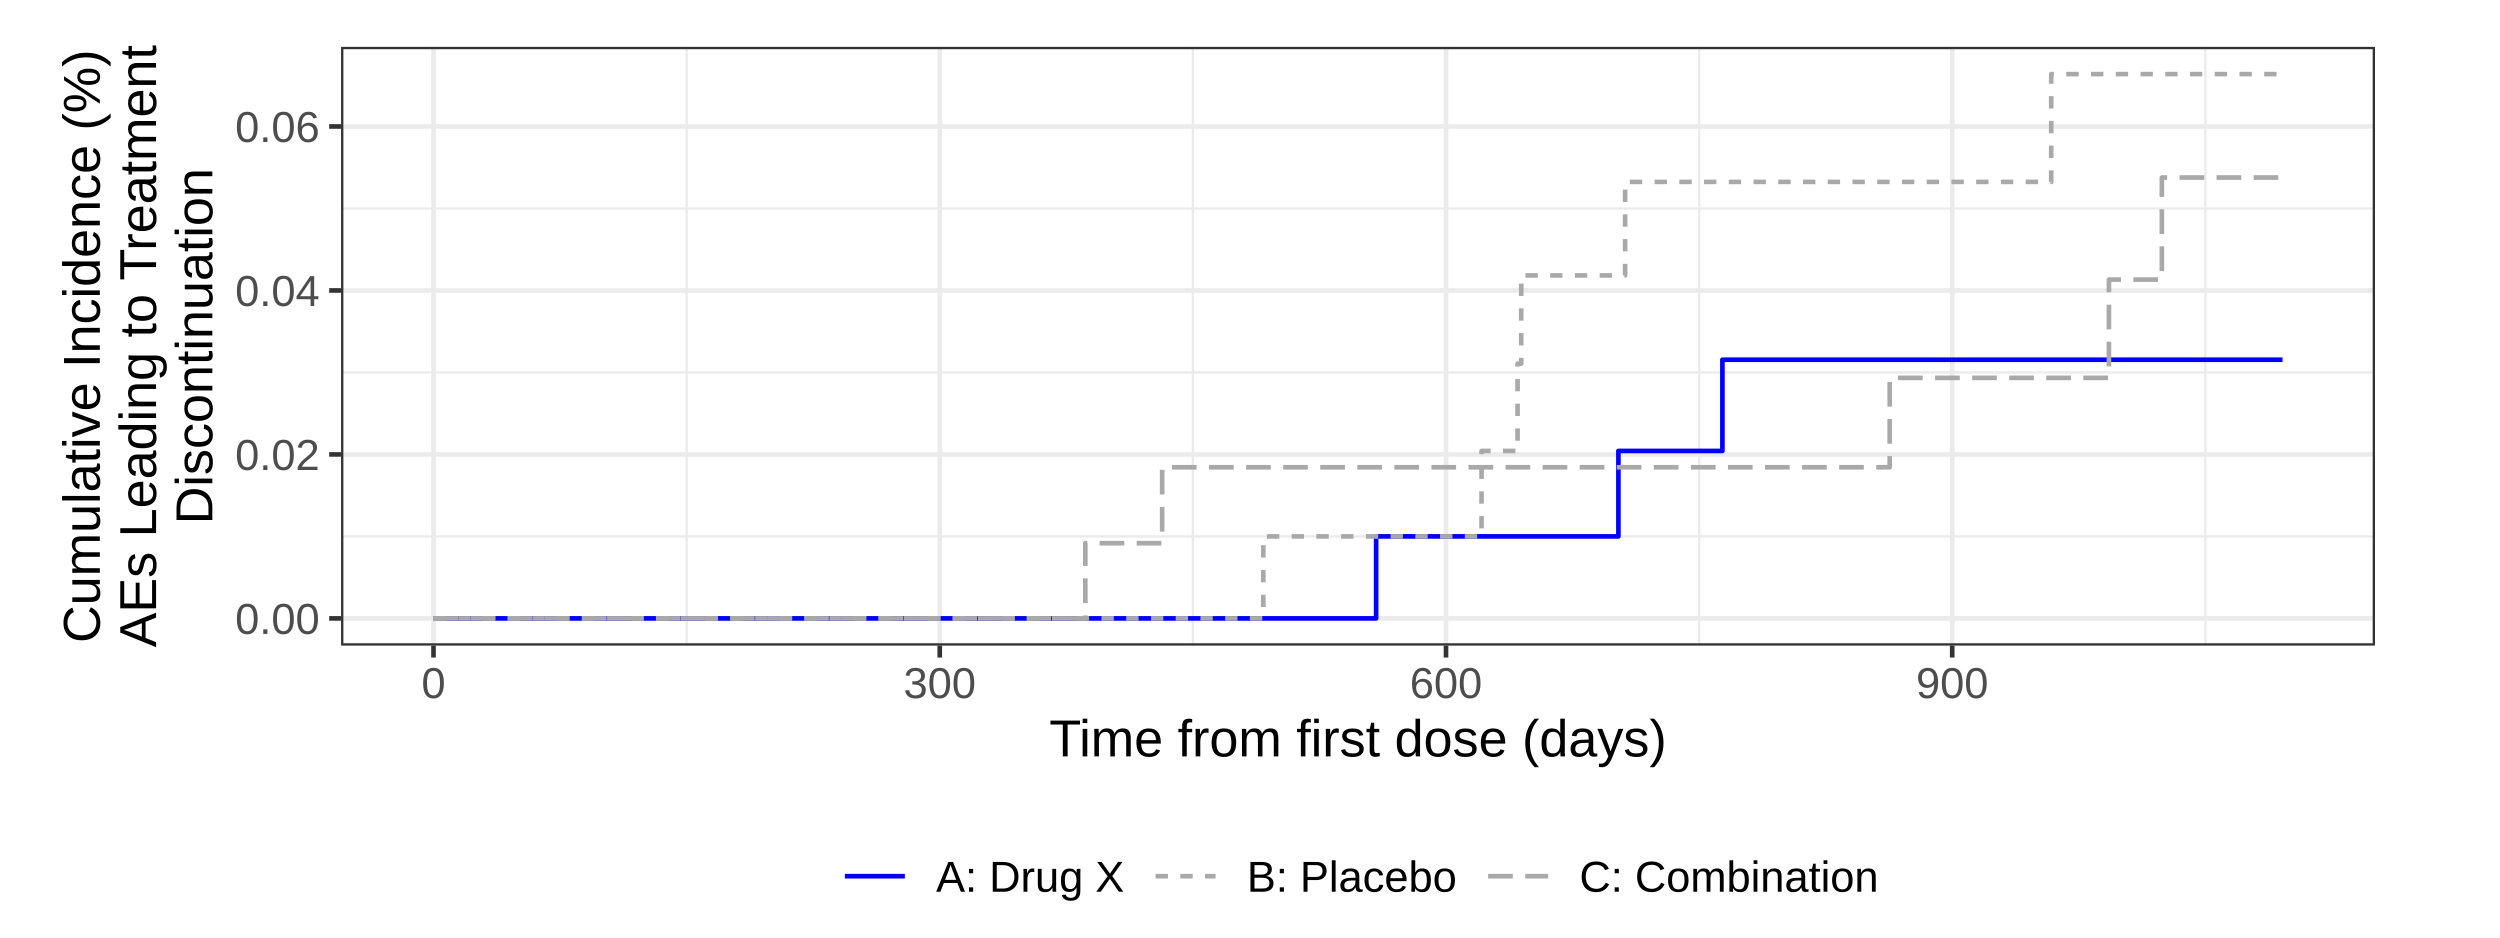
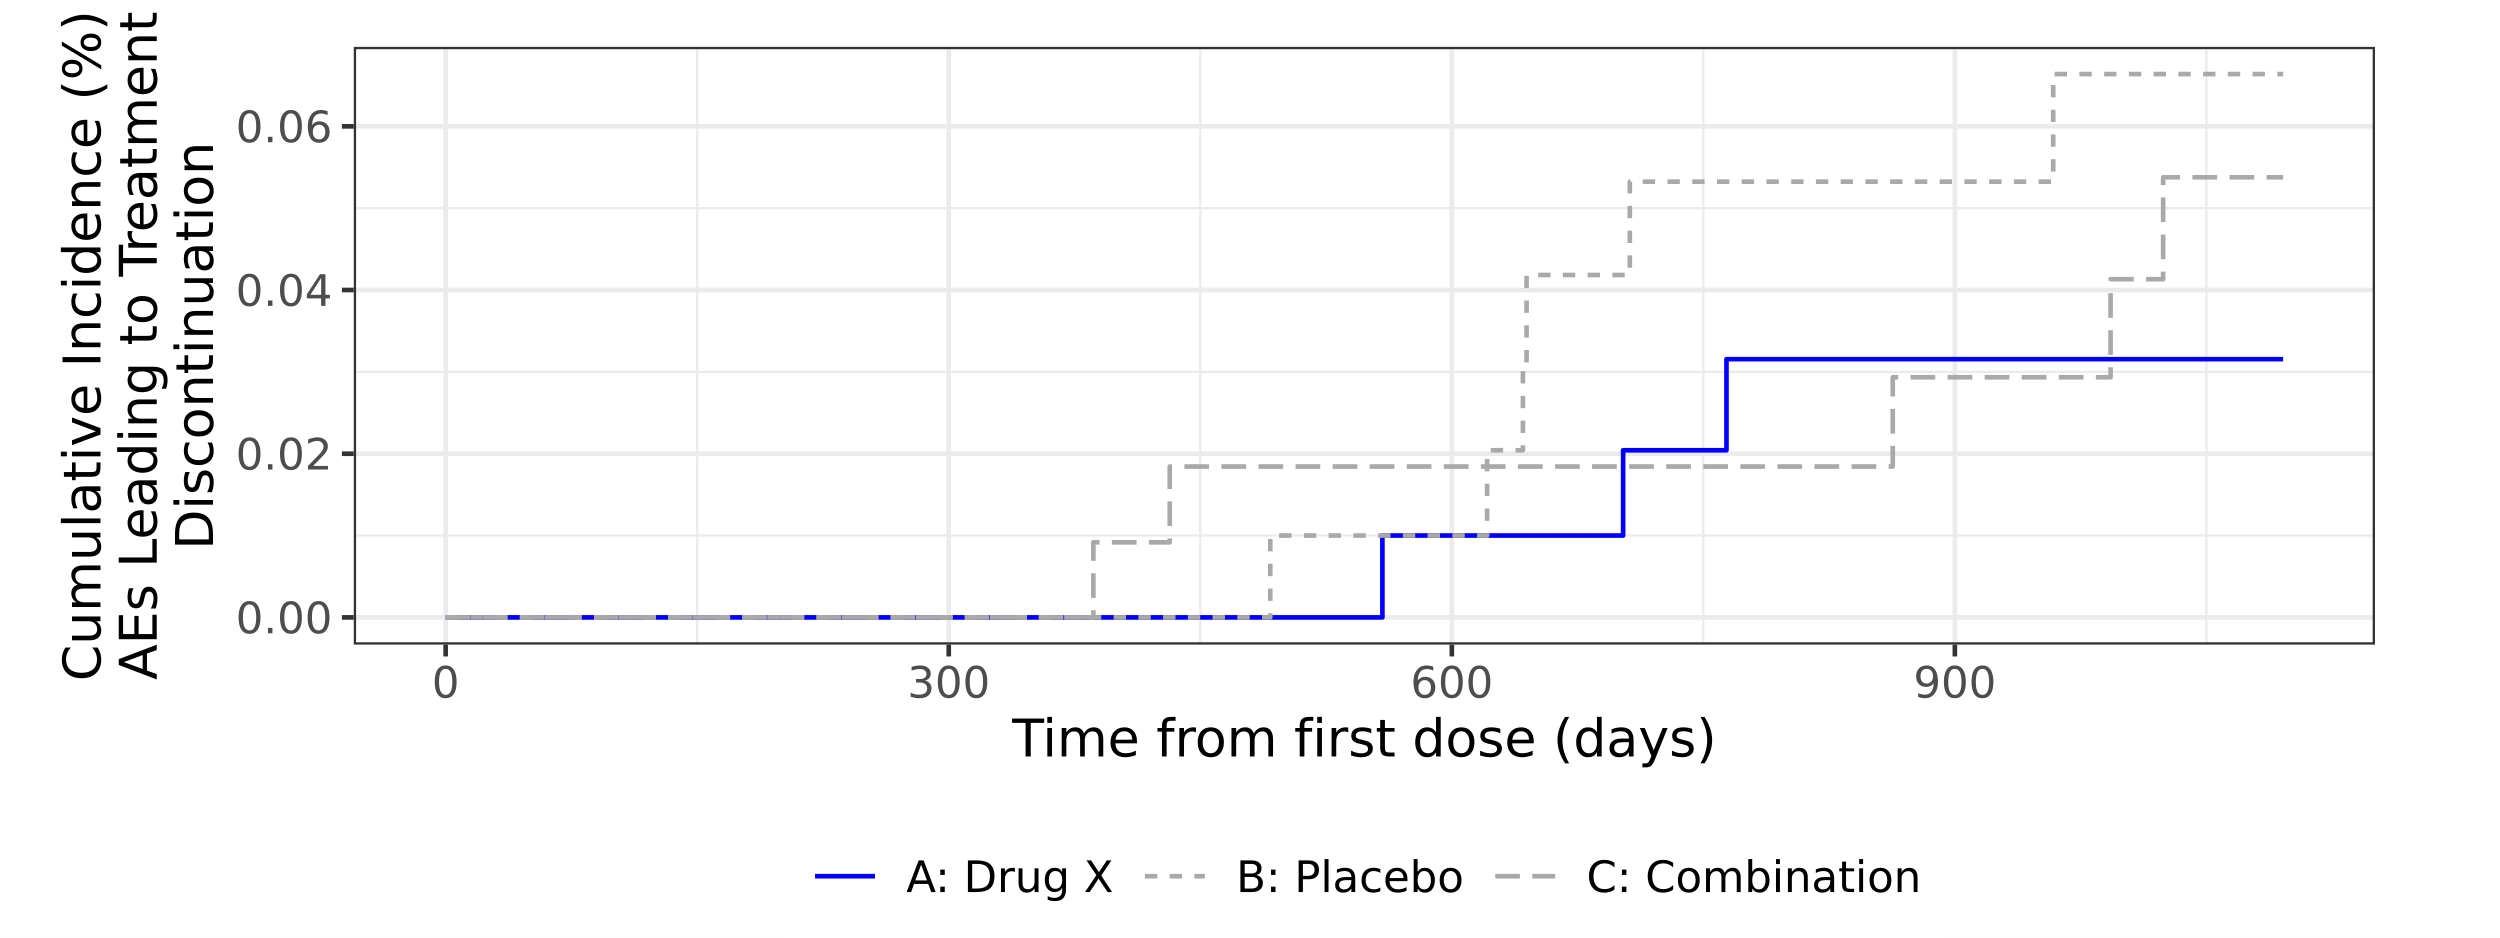
<svg xmlns="http://www.w3.org/2000/svg" class="svglite" width="576.00pt" height="216.00pt" viewBox="0 0 576.00 216.00">
  <defs>
    <style type="text/css">
    .svglite line, .svglite polyline, .svglite polygon, .svglite path, .svglite rect, .svglite circle {
      fill: none;
      stroke: #000000;
      stroke-linecap: round;
      stroke-linejoin: round;
      stroke-miterlimit: 10.00;
    }
    .svglite text {
      white-space: pre;
    }
  </style>
  </defs>
  <rect width="100%" height="100%" style="stroke: none; fill: #FFFFFF;" />
  <defs>
    <clipPath id="cpMC4wMHw1NzYuMDB8MC4wMHwyMTYuMDA=">
      <rect x="0.00" y="0.00" width="576.00" height="216.00" />
    </clipPath>
  </defs>
  <g clip-path="url(#cpMC4wMHw1NzYuMDB8MC4wMHwyMTYuMDA=)">
    <rect x="0.00" y="0.00" width="576.00" height="216.00" style="stroke-width: 1.07; stroke: #FFFFFF; fill: #FFFFFF;" />
  </g>
  <defs>
-     <clipPath id="cpNzguNTh8NTQ3LjIwfDEwLjgwfDE0OC43NQ==">
-       <rect x="78.58" y="10.80" width="468.62" height="137.95" />
+     <clipPath id="cpODEuNTF8NTQ3LjIwfDEwLjgwfDE0OC41MQ==">
+       <rect x="81.51" y="10.80" width="465.69" height="137.71" />
    </clipPath>
  </defs>
-   <g clip-path="url(#cpNzguNTh8NTQ3LjIwfDEwLjgwfDE0OC43NQ==)">
-     <rect x="78.58" y="10.80" width="468.62" height="137.95" style="stroke-width: 1.07; stroke: none; fill: #FFFFFF;" />
-     <polyline points="78.58,123.59 547.20,123.59 " style="stroke-width: 0.53; stroke: #EBEBEB; stroke-linecap: butt;" />
-     <polyline points="78.58,85.81 547.20,85.81 " style="stroke-width: 0.53; stroke: #EBEBEB; stroke-linecap: butt;" />
-     <polyline points="78.58,48.03 547.20,48.03 " style="stroke-width: 0.53; stroke: #EBEBEB; stroke-linecap: butt;" />
-     <polyline points="158.20,148.75 158.20,10.80 " style="stroke-width: 0.53; stroke: #EBEBEB; stroke-linecap: butt;" />
-     <polyline points="274.84,148.75 274.84,10.80 " style="stroke-width: 0.53; stroke: #EBEBEB; stroke-linecap: butt;" />
-     <polyline points="391.48,148.75 391.48,10.80 " style="stroke-width: 0.53; stroke: #EBEBEB; stroke-linecap: butt;" />
-     <polyline points="508.11,148.75 508.11,10.80 " style="stroke-width: 0.53; stroke: #EBEBEB; stroke-linecap: butt;" />
-     <polyline points="78.58,142.48 547.20,142.48 " style="stroke-width: 1.07; stroke: #EBEBEB; stroke-linecap: butt;" />
-     <polyline points="78.58,104.70 547.20,104.70 " style="stroke-width: 1.07; stroke: #EBEBEB; stroke-linecap: butt;" />
-     <polyline points="78.58,66.92 547.20,66.92 " style="stroke-width: 1.07; stroke: #EBEBEB; stroke-linecap: butt;" />
-     <polyline points="78.58,29.14 547.20,29.14 " style="stroke-width: 1.07; stroke: #EBEBEB; stroke-linecap: butt;" />
-     <polyline points="99.88,148.75 99.88,10.80 " style="stroke-width: 1.07; stroke: #EBEBEB; stroke-linecap: butt;" />
-     <polyline points="216.52,148.75 216.52,10.80 " style="stroke-width: 1.07; stroke: #EBEBEB; stroke-linecap: butt;" />
-     <polyline points="333.16,148.75 333.16,10.80 " style="stroke-width: 1.07; stroke: #EBEBEB; stroke-linecap: butt;" />
-     <polyline points="449.79,148.75 449.79,10.80 " style="stroke-width: 1.07; stroke: #EBEBEB; stroke-linecap: butt;" />
-     <polyline points="99.88,142.48 252.60,142.48 252.60,142.48 273.58,142.48 273.58,142.48 275.72,142.48 275.72,142.48 276.60,142.48 276.60,142.48 282.97,142.48 282.97,142.48 283.77,142.48 283.77,142.48 293.69,142.48 293.69,142.48 301.43,142.48 301.43,142.48 303.29,142.48 303.29,142.48 309.31,142.48 309.31,142.48 317.06,142.48 317.06,123.59 336.75,123.59 336.75,123.59 366.54,123.59 366.54,123.59 367.40,123.59 367.40,123.59 372.20,123.59 372.20,123.59 372.88,123.59 372.88,103.90 375.39,103.90 375.39,103.90 379.47,103.90 379.47,103.90 379.99,103.90 379.99,103.90 380.68,103.90 380.68,103.90 391.41,103.90 391.41,103.90 395.35,103.90 395.35,103.90 396.84,103.90 396.84,82.88 397.96,82.88 397.96,82.88 398.41,82.88 398.41,82.88 400.42,82.88 400.42,82.88 431.79,82.88 431.79,82.88 433.92,82.88 433.92,82.88 435.13,82.88 435.13,82.88 438.17,82.88 438.17,82.88 438.38,82.88 438.38,82.88 441.26,82.88 441.26,82.88 444.34,82.88 444.34,82.88 454.01,82.88 454.01,82.88 468.93,82.88 468.93,82.88 469.57,82.88 469.57,82.88 470.40,82.88 470.40,82.88 490.49,82.88 490.49,82.88 499.22,82.88 499.22,82.88 513.21,82.88 513.21,82.88 514.03,82.88 514.03,82.88 521.22,82.88 521.22,82.88 525.90,82.88 525.90,82.88 " style="stroke-width: 1.07; stroke: #0000FF; stroke-linecap: butt;" />
-     <polyline points="99.88,142.48 250.48,142.48 250.48,142.48 251.84,142.48 251.84,142.48 264.36,142.48 264.36,142.48 270.24,142.48 270.24,142.48 278.15,142.48 278.15,142.48 278.85,142.48 278.85,142.48 291.07,142.48 291.07,123.59 292.09,123.59 292.09,123.59 303.71,123.59 303.71,123.59 305.16,123.59 305.16,123.59 321.03,123.59 321.03,123.59 341.35,123.59 341.35,103.90 345.93,103.90 345.93,103.90 346.03,103.90 346.03,103.90 349.65,103.90 349.65,83.79 350.21,83.79 350.21,83.79 350.49,83.79 350.49,63.46 353.96,63.46 353.96,63.46 361.87,63.46 361.87,63.46 362.81,63.46 362.81,63.46 366.09,63.46 366.09,63.46 367.51,63.46 367.51,63.46 374.43,63.46 374.43,41.91 379.29,41.91 379.29,41.91 394.81,41.91 394.81,41.91 402.89,41.91 402.89,41.91 402.96,41.91 402.96,41.91 406.11,41.91 406.11,41.91 415.55,41.91 415.55,41.91 431.46,41.91 431.46,41.91 446.37,41.91 446.37,41.91 451.03,41.91 451.03,41.91 451.13,41.91 451.13,41.91 459.58,41.91 459.58,41.91 472.60,41.91 472.60,17.07 487.84,17.07 487.84,17.07 498.17,17.07 498.17,17.07 505.61,17.07 505.61,17.07 506.03,17.07 506.03,17.07 517.84,17.07 517.84,17.07 525.90,17.07 525.90,17.07 " style="stroke-width: 1.07; stroke: #A9A9A9; stroke-dasharray: 2.85,2.85; stroke-linecap: butt;" />
-     <polyline points="99.88,142.48 243.31,142.48 243.31,142.48 248.98,142.48 248.98,142.48 250.06,142.48 250.06,125.15 255.04,125.15 255.04,125.15 267.76,125.15 267.76,107.66 297.71,107.66 297.71,107.66 298.78,107.66 298.78,107.66 329.57,107.66 329.57,107.66 334.16,107.66 334.16,107.66 338.33,107.66 338.33,107.66 342.71,107.66 342.71,107.66 348.88,107.66 348.88,107.66 353.08,107.66 353.08,107.66 364.43,107.66 364.43,107.66 373.87,107.66 373.87,107.66 383.91,107.66 383.91,107.66 384.25,107.66 384.25,107.66 403.22,107.66 403.22,107.66 404.57,107.66 404.57,107.66 433.15,107.66 433.15,107.66 435.39,107.66 435.39,107.66 435.39,107.66 435.39,87.06 435.91,87.06 435.91,87.06 439.40,87.06 439.40,87.06 442.57,87.06 442.57,87.06 449.13,87.06 449.13,87.06 450.81,87.06 450.81,87.06 465.50,87.06 465.50,87.06 481.01,87.06 481.01,87.06 484.77,87.06 484.77,87.06 485.90,87.06 485.90,64.42 495.59,64.42 495.59,64.42 497.74,64.42 497.74,64.42 498.09,64.42 498.09,64.42 498.09,64.42 498.09,40.90 510.07,40.90 510.07,40.90 510.48,40.90 510.48,40.90 520.37,40.90 520.37,40.90 525.90,40.90 525.90,40.90 " style="stroke-width: 1.07; stroke: #A9A9A9; stroke-dasharray: 5.69,2.85; stroke-linecap: butt;" />
-     <rect x="78.58" y="10.80" width="468.62" height="137.95" style="stroke-width: 1.07; stroke: #333333;" />
+   <g clip-path="url(#cpODEuNTF8NTQ3LjIwfDEwLjgwfDE0OC41MQ==)">
+     <rect x="81.51" y="10.80" width="465.69" height="137.71" style="stroke-width: 1.07; stroke: none; fill: #FFFFFF;" />
+     <polyline points="81.51,123.39 547.20,123.39 " style="stroke-width: 0.53; stroke: #EBEBEB; stroke-linecap: butt;" />
+     <polyline points="81.51,85.68 547.20,85.68 " style="stroke-width: 0.53; stroke: #EBEBEB; stroke-linecap: butt;" />
+     <polyline points="81.51,47.97 547.20,47.97 " style="stroke-width: 0.53; stroke: #EBEBEB; stroke-linecap: butt;" />
+     <polyline points="160.64,148.51 160.64,10.80 " style="stroke-width: 0.53; stroke: #EBEBEB; stroke-linecap: butt;" />
+     <polyline points="276.54,148.51 276.54,10.80 " style="stroke-width: 0.53; stroke: #EBEBEB; stroke-linecap: butt;" />
+     <polyline points="392.45,148.51 392.45,10.80 " style="stroke-width: 0.53; stroke: #EBEBEB; stroke-linecap: butt;" />
+     <polyline points="508.36,148.51 508.36,10.80 " style="stroke-width: 0.53; stroke: #EBEBEB; stroke-linecap: butt;" />
+     <polyline points="81.51,142.25 547.20,142.25 " style="stroke-width: 1.07; stroke: #EBEBEB; stroke-linecap: butt;" />
+     <polyline points="81.51,104.54 547.20,104.54 " style="stroke-width: 1.07; stroke: #EBEBEB; stroke-linecap: butt;" />
+     <polyline points="81.51,66.82 547.20,66.82 " style="stroke-width: 1.07; stroke: #EBEBEB; stroke-linecap: butt;" />
+     <polyline points="81.51,29.11 547.20,29.11 " style="stroke-width: 1.07; stroke: #EBEBEB; stroke-linecap: butt;" />
+     <polyline points="102.68,148.51 102.68,10.80 " style="stroke-width: 1.07; stroke: #EBEBEB; stroke-linecap: butt;" />
+     <polyline points="218.59,148.51 218.59,10.80 " style="stroke-width: 1.07; stroke: #EBEBEB; stroke-linecap: butt;" />
+     <polyline points="334.50,148.51 334.50,10.80 " style="stroke-width: 1.07; stroke: #EBEBEB; stroke-linecap: butt;" />
+     <polyline points="450.40,148.51 450.40,10.80 " style="stroke-width: 1.07; stroke: #EBEBEB; stroke-linecap: butt;" />
+     <polyline points="102.68,142.25 254.44,142.25 254.44,142.25 275.29,142.25 275.29,142.25 277.41,142.25 277.41,142.25 278.29,142.25 278.29,142.25 284.62,142.25 284.62,142.25 285.42,142.25 285.42,142.25 295.27,142.25 295.27,142.25 302.97,142.25 302.97,142.25 304.82,142.25 304.82,142.25 310.79,142.25 310.79,142.25 318.50,142.25 318.50,123.39 338.07,123.39 338.07,123.39 367.67,123.39 367.67,123.39 368.52,123.39 368.52,123.39 373.29,123.39 373.29,123.39 373.97,123.39 373.97,103.74 376.47,103.74 376.47,103.74 380.52,103.74 380.52,103.74 381.04,103.74 381.04,103.74 381.72,103.74 381.72,103.74 392.38,103.74 392.38,103.74 396.30,103.74 396.30,103.74 397.78,103.74 397.78,82.75 398.89,82.75 398.89,82.75 399.34,82.75 399.34,82.75 401.33,82.75 401.33,82.75 432.51,82.75 432.51,82.75 434.63,82.75 434.63,82.75 435.83,82.75 435.83,82.75 438.85,82.75 438.85,82.75 439.06,82.75 439.06,82.75 441.92,82.75 441.92,82.75 444.99,82.75 444.99,82.75 454.59,82.75 454.59,82.75 469.42,82.75 469.42,82.75 470.06,82.75 470.06,82.75 470.88,82.75 470.88,82.75 490.84,82.75 490.84,82.75 499.52,82.75 499.52,82.75 513.43,82.75 513.43,82.75 514.24,82.75 514.24,82.75 521.39,82.75 521.39,82.75 526.03,82.75 526.03,82.75 " style="stroke-width: 1.07; stroke: #0000FF; stroke-linecap: butt;" />
+     <polyline points="102.68,142.25 252.34,142.25 252.34,142.25 253.68,142.25 253.68,142.25 266.13,142.25 266.13,142.25 271.97,142.25 271.97,142.25 279.83,142.25 279.83,142.25 280.53,142.25 280.53,142.25 292.67,142.25 292.67,123.39 293.68,123.39 293.68,123.39 305.23,123.39 305.23,123.39 306.67,123.39 306.67,123.39 322.45,123.39 322.45,123.39 342.63,123.39 342.63,103.74 347.19,103.74 347.19,103.74 347.29,103.74 347.29,103.74 350.88,103.74 350.88,83.67 351.44,83.67 351.44,83.67 351.72,83.67 351.72,63.36 355.17,63.36 355.17,63.36 363.03,63.36 363.03,63.36 363.96,63.36 363.96,63.36 367.22,63.36 367.22,63.36 368.63,63.36 368.63,63.36 375.51,63.36 375.51,41.86 380.34,41.86 380.34,41.86 395.76,41.86 395.76,41.86 403.79,41.86 403.79,41.86 403.86,41.86 403.86,41.86 406.99,41.86 406.99,41.86 416.37,41.86 416.37,41.86 432.18,41.86 432.18,41.86 447.00,41.86 447.00,41.86 451.63,41.86 451.63,41.86 451.73,41.86 451.73,41.86 460.13,41.86 460.13,41.86 473.06,41.86 473.06,17.06 488.21,17.06 488.21,17.06 498.47,17.06 498.47,17.06 505.87,17.06 505.87,17.06 506.29,17.06 506.29,17.06 518.03,17.06 518.03,17.06 526.03,17.06 526.03,17.06 " style="stroke-width: 1.07; stroke: #A9A9A9; stroke-dasharray: 2.85,2.85; stroke-linecap: butt;" />
+     <polyline points="102.68,142.25 245.21,142.25 245.21,142.25 250.85,142.25 250.85,142.25 251.91,142.25 251.91,124.95 256.86,124.95 256.86,124.95 269.51,124.95 269.51,107.49 299.28,107.49 299.28,107.49 300.33,107.49 300.33,107.49 330.93,107.49 330.93,107.49 335.49,107.49 335.49,107.49 339.64,107.49 339.64,107.49 343.99,107.49 343.99,107.49 350.12,107.49 350.12,107.49 354.30,107.49 354.30,107.49 365.58,107.49 365.58,107.49 374.95,107.49 374.95,107.49 384.94,107.49 384.94,107.49 385.27,107.49 385.27,107.49 404.12,107.49 404.12,107.49 405.46,107.49 405.46,107.49 433.86,107.49 433.86,107.49 436.09,107.49 436.09,107.49 436.09,107.49 436.09,86.92 436.60,86.92 436.60,86.92 440.08,86.92 440.08,86.92 443.23,86.92 443.23,86.92 449.75,86.92 449.75,86.92 451.41,86.92 451.41,86.92 466.01,86.92 466.01,86.92 481.43,86.92 481.43,86.92 485.16,86.92 485.16,86.92 486.28,86.92 486.28,64.33 495.92,64.33 495.92,64.33 498.05,64.33 498.05,64.33 498.39,64.33 498.39,64.33 498.39,64.33 498.39,40.85 510.30,40.85 510.30,40.85 510.71,40.85 510.71,40.85 520.54,40.85 520.54,40.85 526.03,40.85 526.03,40.85 " style="stroke-width: 1.07; stroke: #A9A9A9; stroke-dasharray: 5.69,2.85; stroke-linecap: butt;" />
+     <rect x="81.51" y="10.80" width="465.69" height="137.71" style="stroke-width: 1.07; stroke: #333333;" />
  </g>
  <g clip-path="url(#cpMC4wMHw1NzYuMDB8MC4wMHwyMTYuMDA=)">
-     <text x="73.65" y="146.06" text-anchor="end" style="font-size: 10.00px;fill: #4D4D4D; font-family: &quot;Arial&quot;;" textLength="19.48px" lengthAdjust="spacingAndGlyphs">0.00</text>
-     <text x="73.65" y="108.28" text-anchor="end" style="font-size: 10.00px;fill: #4D4D4D; font-family: &quot;Arial&quot;;" textLength="19.48px" lengthAdjust="spacingAndGlyphs">0.02</text>
-     <text x="73.65" y="70.50" text-anchor="end" style="font-size: 10.00px;fill: #4D4D4D; font-family: &quot;Arial&quot;;" textLength="19.48px" lengthAdjust="spacingAndGlyphs">0.04</text>
-     <text x="73.65" y="32.72" text-anchor="end" style="font-size: 10.00px;fill: #4D4D4D; font-family: &quot;Arial&quot;;" textLength="19.48px" lengthAdjust="spacingAndGlyphs">0.06</text>
-     <polyline points="75.84,142.48 78.58,142.48 " style="stroke-width: 1.07; stroke: #333333; stroke-linecap: butt;" />
-     <polyline points="75.84,104.70 78.58,104.70 " style="stroke-width: 1.07; stroke: #333333; stroke-linecap: butt;" />
-     <polyline points="75.84,66.92 78.58,66.92 " style="stroke-width: 1.07; stroke: #333333; stroke-linecap: butt;" />
-     <polyline points="75.84,29.14 78.58,29.14 " style="stroke-width: 1.07; stroke: #333333; stroke-linecap: butt;" />
-     <polyline points="99.88,151.49 99.88,148.75 " style="stroke-width: 1.07; stroke: #333333; stroke-linecap: butt;" />
-     <polyline points="216.52,151.49 216.52,148.75 " style="stroke-width: 1.07; stroke: #333333; stroke-linecap: butt;" />
-     <polyline points="333.16,151.49 333.16,148.75 " style="stroke-width: 1.07; stroke: #333333; stroke-linecap: butt;" />
-     <polyline points="449.79,151.49 449.79,148.75 " style="stroke-width: 1.07; stroke: #333333; stroke-linecap: butt;" />
-     <text x="99.88" y="160.84" text-anchor="middle" style="font-size: 10.00px;fill: #4D4D4D; font-family: &quot;Arial&quot;;" textLength="5.57px" lengthAdjust="spacingAndGlyphs">0</text>
-     <text x="216.52" y="160.84" text-anchor="middle" style="font-size: 10.00px;fill: #4D4D4D; font-family: &quot;Arial&quot;;" textLength="16.70px" lengthAdjust="spacingAndGlyphs">300</text>
-     <text x="333.16" y="160.84" text-anchor="middle" style="font-size: 10.00px;fill: #4D4D4D; font-family: &quot;Arial&quot;;" textLength="16.70px" lengthAdjust="spacingAndGlyphs">600</text>
-     <text x="449.79" y="160.84" text-anchor="middle" style="font-size: 10.00px;fill: #4D4D4D; font-family: &quot;Arial&quot;;" textLength="16.70px" lengthAdjust="spacingAndGlyphs">900</text>
-     <text x="312.89" y="174.28" text-anchor="middle" style="font-size: 12.00px; font-family: &quot;Arial&quot;;" textLength="142.27px" lengthAdjust="spacingAndGlyphs">Time from first dose (days)</text>
-     <text transform="translate(23.00,79.77) rotate(-90)" text-anchor="middle" style="font-size: 12.00px; font-family: &quot;Arial&quot;;" textLength="136.74px" lengthAdjust="spacingAndGlyphs">Cumulative Incidence (%)</text>
-     <text transform="translate(35.96,79.77) rotate(-90)" text-anchor="middle" style="font-size: 12.00px; font-family: &quot;Arial&quot;;" textLength="138.77px" lengthAdjust="spacingAndGlyphs">AEs Leading to Treatment</text>
-     <text transform="translate(48.92,79.77) rotate(-90)" text-anchor="middle" style="font-size: 12.00px; font-family: &quot;Arial&quot;;" textLength="82.06px" lengthAdjust="spacingAndGlyphs">Discontinuation</text>
-     <rect x="187.45" y="187.76" width="250.89" height="28.24" style="stroke-width: 1.07; stroke: none; fill: #FFFFFF;" />
-     <rect x="192.92" y="193.24" width="17.28" height="17.28" style="stroke-width: 1.07; stroke: none; fill: #FFFFFF;" />
-     <line x1="194.65" y1="201.88" x2="208.48" y2="201.88" style="stroke-width: 1.07; stroke: #0000FF; stroke-linecap: butt;" />
-     <rect x="264.52" y="193.24" width="17.28" height="17.28" style="stroke-width: 1.07; stroke: none; fill: #FFFFFF;" />
-     <line x1="266.25" y1="201.88" x2="280.07" y2="201.88" style="stroke-width: 1.07; stroke: #A9A9A9; stroke-dasharray: 2.85,2.85; stroke-linecap: butt;" />
-     <rect x="341.15" y="193.24" width="17.28" height="17.28" style="stroke-width: 1.07; stroke: none; fill: #FFFFFF;" />
-     <line x1="342.87" y1="201.88" x2="356.70" y2="201.88" style="stroke-width: 1.07; stroke: #A9A9A9; stroke-dasharray: 5.69,2.85; stroke-linecap: butt;" />
-     <text x="215.68" y="205.46" style="font-size: 10.00px; font-family: &quot;Arial&quot;;" textLength="43.36px" lengthAdjust="spacingAndGlyphs">A: Drug X</text>
-     <text x="287.28" y="205.46" style="font-size: 10.00px; font-family: &quot;Arial&quot;;" textLength="48.38px" lengthAdjust="spacingAndGlyphs">B: Placebo</text>
-     <text x="363.90" y="205.46" style="font-size: 10.00px; font-family: &quot;Arial&quot;;" textLength="68.95px" lengthAdjust="spacingAndGlyphs">C: Combination</text>
+     <text x="76.58" y="145.90" text-anchor="end" style="font-size: 10.00px;fill: #4D4D4D; font-family: &quot;DejaVu Sans&quot;;" textLength="22.28px" lengthAdjust="spacingAndGlyphs">0.00</text>
+     <text x="76.58" y="108.18" text-anchor="end" style="font-size: 10.00px;fill: #4D4D4D; font-family: &quot;DejaVu Sans&quot;;" textLength="22.28px" lengthAdjust="spacingAndGlyphs">0.02</text>
+     <text x="76.58" y="70.47" text-anchor="end" style="font-size: 10.00px;fill: #4D4D4D; font-family: &quot;DejaVu Sans&quot;;" textLength="22.28px" lengthAdjust="spacingAndGlyphs">0.04</text>
+     <text x="76.58" y="32.76" text-anchor="end" style="font-size: 10.00px;fill: #4D4D4D; font-family: &quot;DejaVu Sans&quot;;" textLength="22.28px" lengthAdjust="spacingAndGlyphs">0.06</text>
+     <polyline points="78.77,142.25 81.51,142.25 " style="stroke-width: 1.07; stroke: #333333; stroke-linecap: butt;" />
+     <polyline points="78.77,104.54 81.51,104.54 " style="stroke-width: 1.07; stroke: #333333; stroke-linecap: butt;" />
+     <polyline points="78.77,66.82 81.51,66.82 " style="stroke-width: 1.07; stroke: #333333; stroke-linecap: butt;" />
+     <polyline points="78.77,29.11 81.51,29.11 " style="stroke-width: 1.07; stroke: #333333; stroke-linecap: butt;" />
+     <polyline points="102.68,151.25 102.68,148.51 " style="stroke-width: 1.07; stroke: #333333; stroke-linecap: butt;" />
+     <polyline points="218.59,151.25 218.59,148.51 " style="stroke-width: 1.07; stroke: #333333; stroke-linecap: butt;" />
+     <polyline points="334.50,151.25 334.50,148.51 " style="stroke-width: 1.07; stroke: #333333; stroke-linecap: butt;" />
+     <polyline points="450.40,151.25 450.40,148.51 " style="stroke-width: 1.07; stroke: #333333; stroke-linecap: butt;" />
+     <text x="102.68" y="160.74" text-anchor="middle" style="font-size: 10.00px;fill: #4D4D4D; font-family: &quot;DejaVu Sans&quot;;" textLength="6.36px" lengthAdjust="spacingAndGlyphs">0</text>
+     <text x="218.59" y="160.74" text-anchor="middle" style="font-size: 10.00px;fill: #4D4D4D; font-family: &quot;DejaVu Sans&quot;;" textLength="19.09px" lengthAdjust="spacingAndGlyphs">300</text>
+     <text x="334.50" y="160.74" text-anchor="middle" style="font-size: 10.00px;fill: #4D4D4D; font-family: &quot;DejaVu Sans&quot;;" textLength="19.09px" lengthAdjust="spacingAndGlyphs">600</text>
+     <text x="450.40" y="160.74" text-anchor="middle" style="font-size: 10.00px;fill: #4D4D4D; font-family: &quot;DejaVu Sans&quot;;" textLength="19.09px" lengthAdjust="spacingAndGlyphs">900</text>
+     <text x="314.36" y="174.30" text-anchor="middle" style="font-size: 12.00px; font-family: &quot;DejaVu Sans&quot;;" textLength="162.33px" lengthAdjust="spacingAndGlyphs">Time from first dose (days)</text>
+     <text transform="translate(23.15,79.66) rotate(-90)" text-anchor="middle" style="font-size: 12.00px; font-family: &quot;DejaVu Sans&quot;;" textLength="154.61px" lengthAdjust="spacingAndGlyphs">Cumulative Incidence (%)</text>
+     <text transform="translate(36.11,79.66) rotate(-90)" text-anchor="middle" style="font-size: 12.00px; font-family: &quot;DejaVu Sans&quot;;" textLength="154.04px" lengthAdjust="spacingAndGlyphs">AEs Leading to Treatment</text>
+     <text transform="translate(49.07,79.66) rotate(-90)" text-anchor="middle" style="font-size: 12.00px; font-family: &quot;DejaVu Sans&quot;;" textLength="94.01px" lengthAdjust="spacingAndGlyphs">Discontinuation</text>
+     <rect x="180.57" y="187.76" width="267.57" height="28.24" style="stroke-width: 1.07; stroke: none; fill: #FFFFFF;" />
+     <rect x="186.05" y="193.24" width="17.28" height="17.28" style="stroke-width: 1.07; stroke: none; fill: #FFFFFF;" />
+     <line x1="187.78" y1="201.88" x2="201.60" y2="201.88" style="stroke-width: 1.07; stroke: #0000FF; stroke-linecap: butt;" />
+     <rect x="262.05" y="193.24" width="17.28" height="17.28" style="stroke-width: 1.07; stroke: none; fill: #FFFFFF;" />
+     <line x1="263.78" y1="201.88" x2="277.60" y2="201.88" style="stroke-width: 1.07; stroke: #A9A9A9; stroke-dasharray: 2.85,2.85; stroke-linecap: butt;" />
+     <rect x="342.77" y="193.24" width="17.28" height="17.28" style="stroke-width: 1.07; stroke: none; fill: #FFFFFF;" />
+     <line x1="344.50" y1="201.88" x2="358.32" y2="201.88" style="stroke-width: 1.07; stroke: #A9A9A9; stroke-dasharray: 5.69,2.85; stroke-linecap: butt;" />
+     <text x="208.81" y="205.53" style="font-size: 10.00px; font-family: &quot;DejaVu Sans&quot;;" textLength="47.76px" lengthAdjust="spacingAndGlyphs">A: Drug X</text>
+     <text x="284.81" y="205.53" style="font-size: 10.00px; font-family: &quot;DejaVu Sans&quot;;" textLength="52.48px" lengthAdjust="spacingAndGlyphs">B: Placebo</text>
+     <text x="365.53" y="205.53" style="font-size: 10.00px; font-family: &quot;DejaVu Sans&quot;;" textLength="77.13px" lengthAdjust="spacingAndGlyphs">C: Combination</text>
  </g>
</svg>
